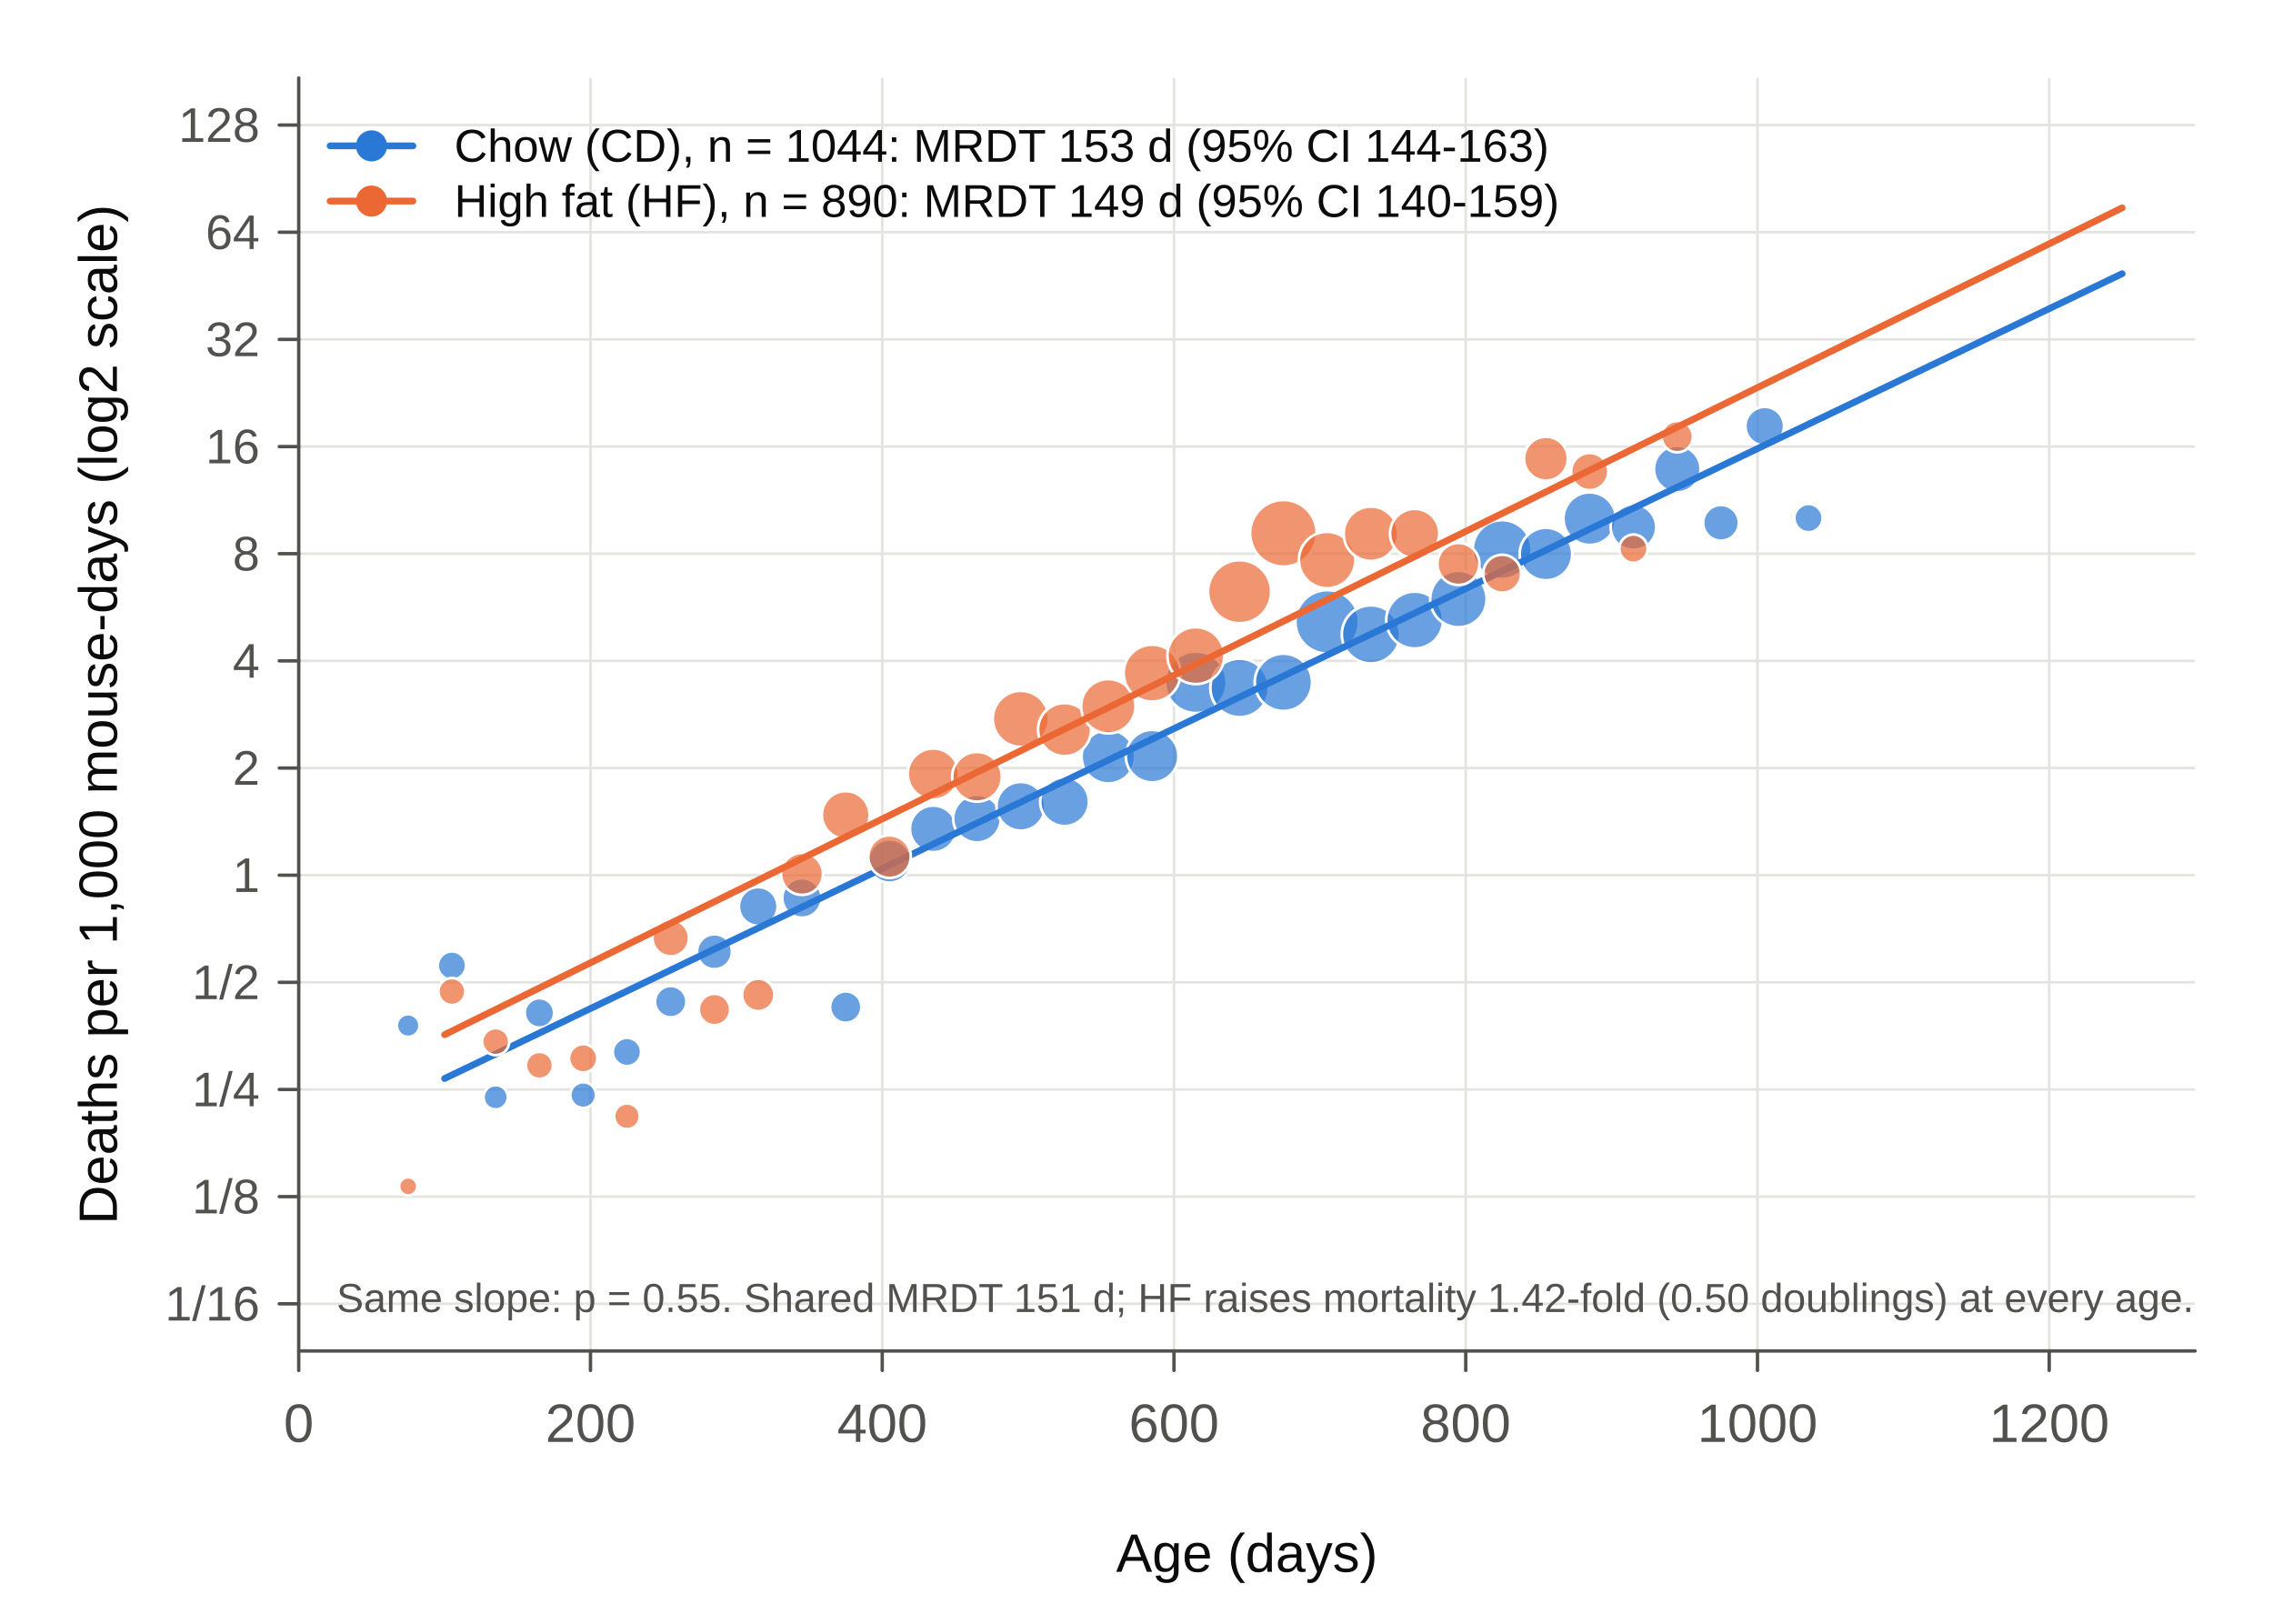
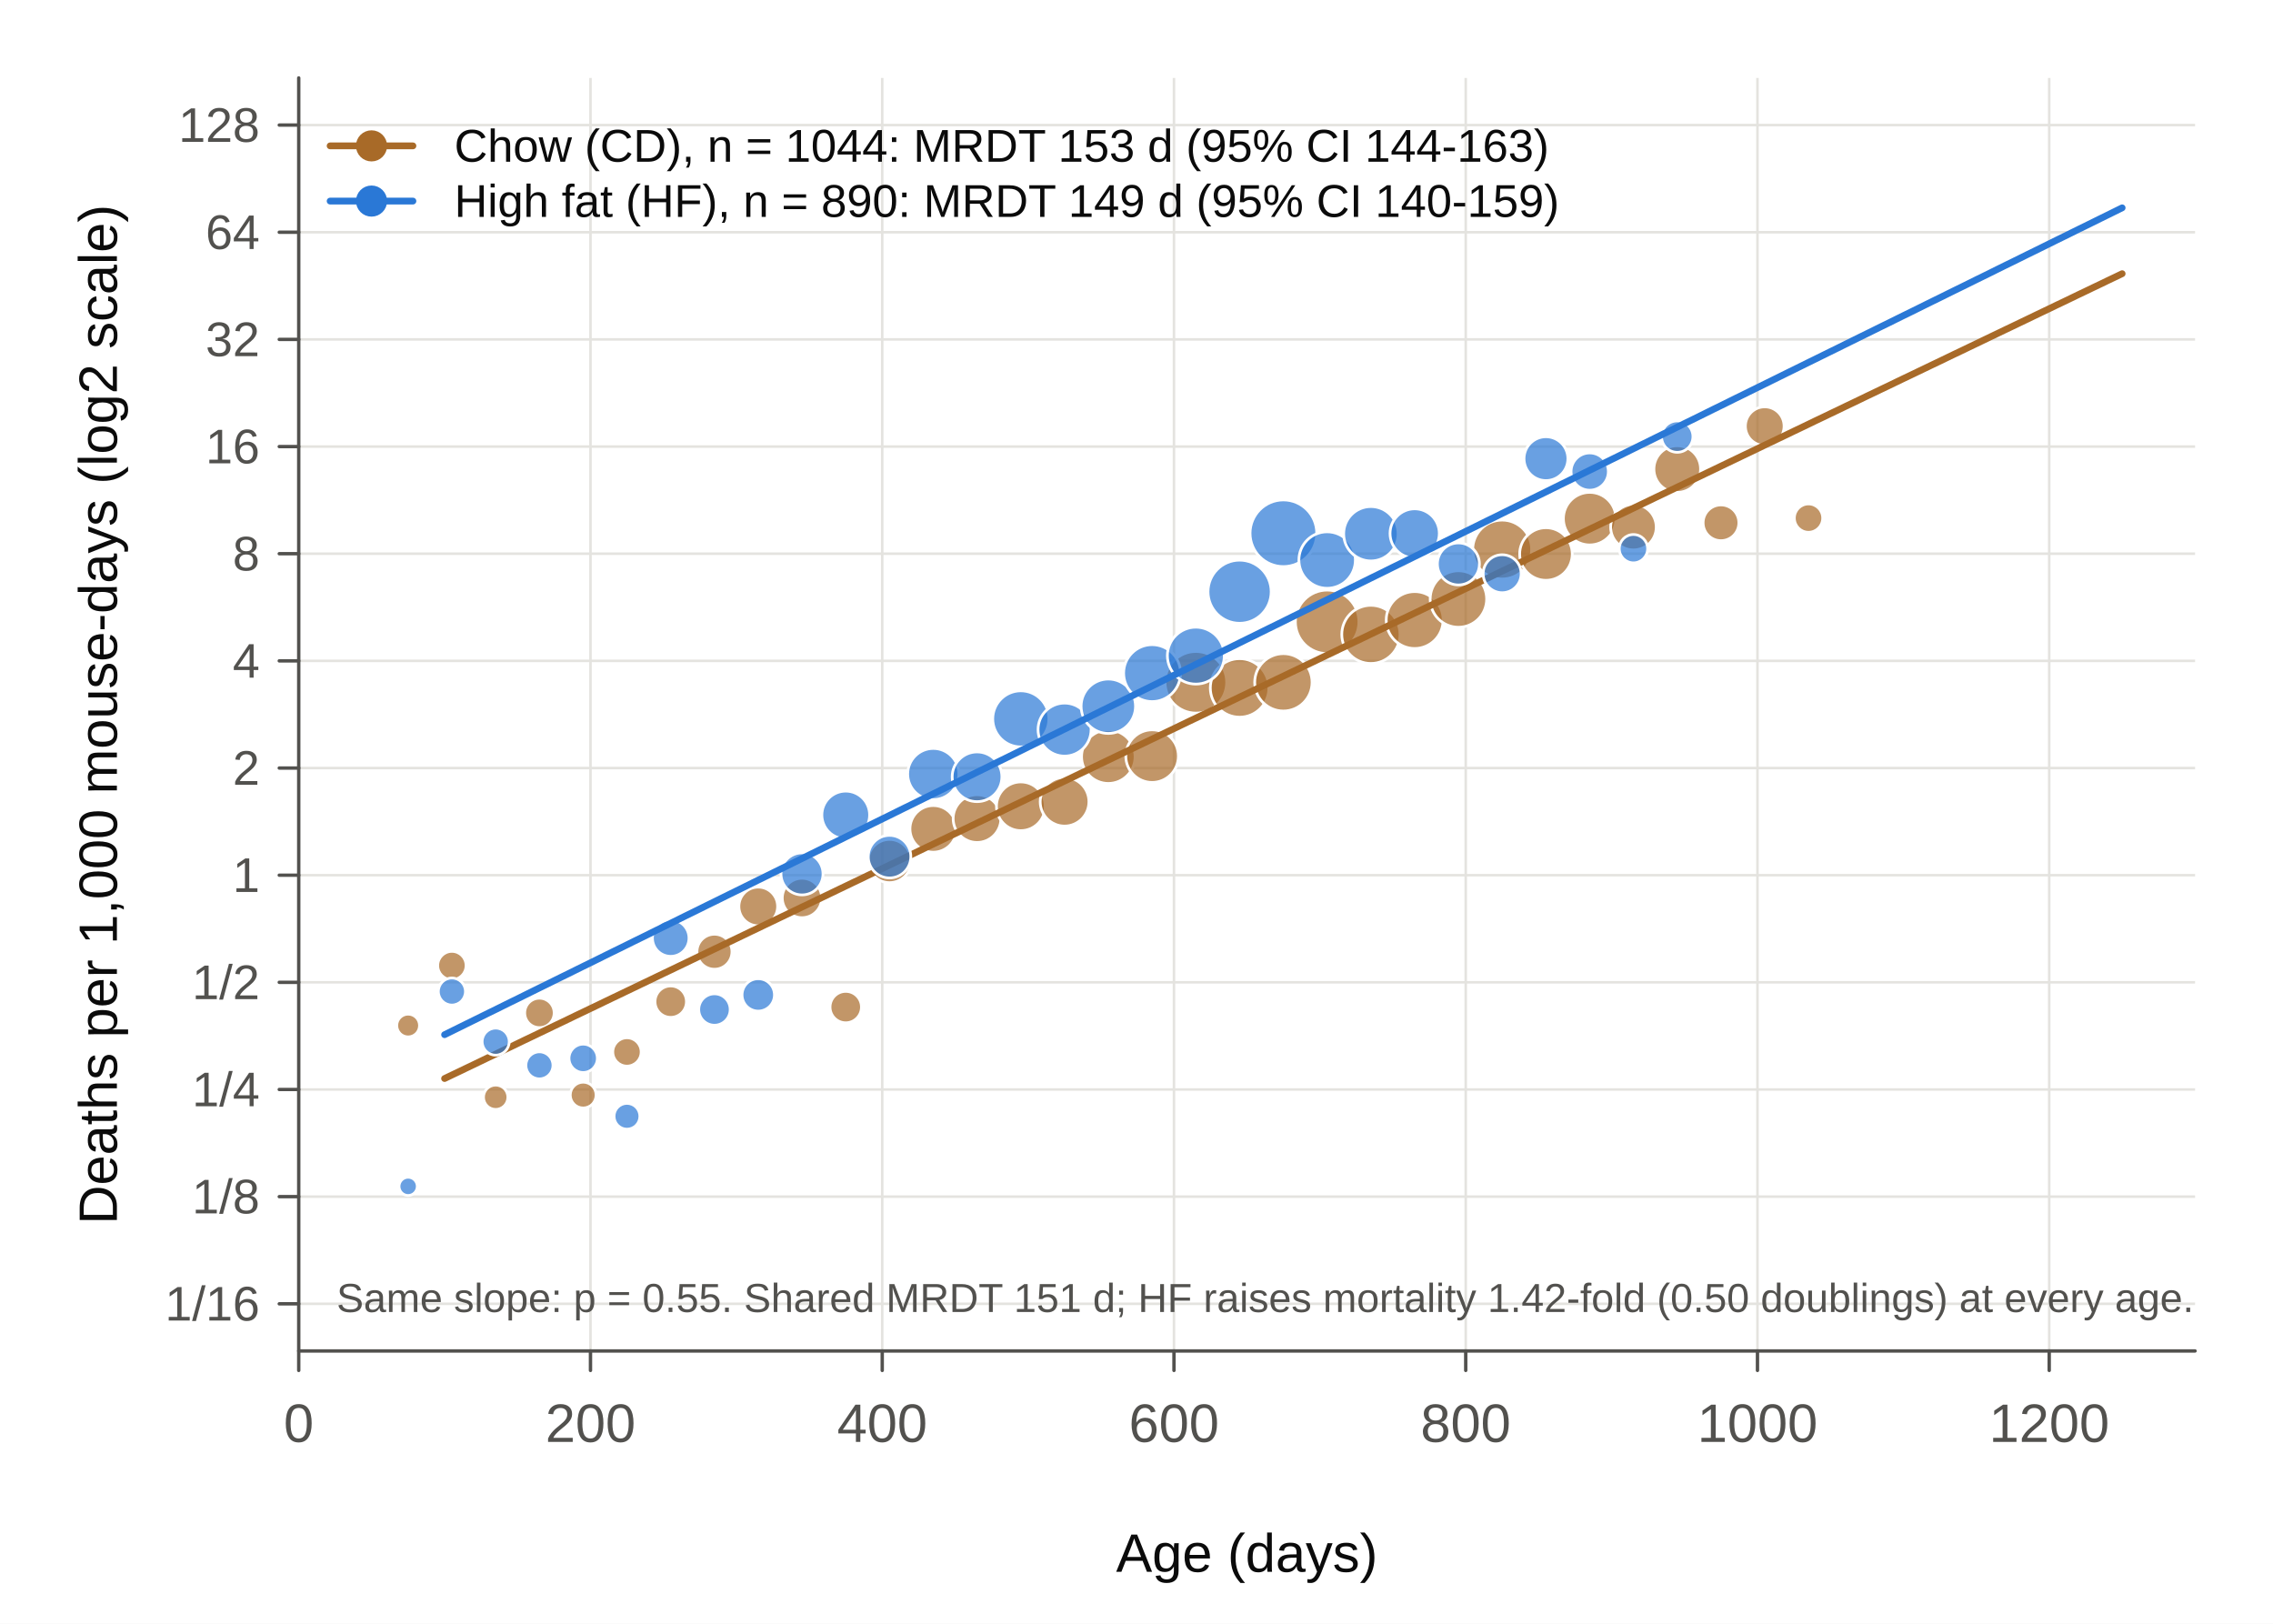
<svg xmlns="http://www.w3.org/2000/svg" class="svglite" width="504.00pt" height="360.00pt" viewBox="0 0 504.00 360.00">
  <defs>
    <style type="text/css">
    .svglite line, .svglite polyline, .svglite polygon, .svglite path, .svglite rect, .svglite circle {
      fill: none;
      stroke: #000000;
      stroke-linecap: round;
      stroke-linejoin: round;
      stroke-miterlimit: 10.00;
    }
    .svglite text {
      white-space: pre;
    }
  </style>
  </defs>
  <rect width="100%" height="100%" style="stroke: none; fill: #FFFFFF;" />
  <defs>
    <clipPath id="cpMC4wMHw1MDQuMDB8MC4wMHwzNjAuMDA=">
      <rect x="0.00" y="0.00" width="504.00" height="360.00" />
    </clipPath>
  </defs>
  <g clip-path="url(#cpMC4wMHw1MDQuMDB8MC4wMHwzNjAuMDA=)">
    <text x="276.48" y="348.48" text-anchor="middle" style="font-size: 12.00px;fill: #0B0B0B; font-family: &quot;Arial&quot;;">Age (days)</text>
    <text transform="translate(25.92,158.40) rotate(-90)" text-anchor="middle" style="font-size: 12.00px;fill: #0B0B0B; font-family: &quot;Arial&quot;;">Deaths per 1,000 mouse-days (log2 scale)</text>
  </g>
  <defs>
    <clipPath id="cpNjYuMjR8NDg2LjcyfDE3LjI4fDI5OS41Mg==">
      <rect x="66.24" y="17.28" width="420.48" height="282.24" />
    </clipPath>
  </defs>
  <g clip-path="url(#cpNjYuMjR8NDg2LjcyfDE3LjI4fDI5OS41Mg==)">
    <line x1="66.24" y1="289.07" x2="486.72" y2="289.07" style="stroke-width: 0.56; stroke: #E4E3DF;" />
    <line x1="66.24" y1="265.31" x2="486.72" y2="265.31" style="stroke-width: 0.56; stroke: #E4E3DF;" />
    <line x1="66.24" y1="241.55" x2="486.72" y2="241.55" style="stroke-width: 0.56; stroke: #E4E3DF;" />
    <line x1="66.24" y1="217.79" x2="486.72" y2="217.79" style="stroke-width: 0.56; stroke: #E4E3DF;" />
    <line x1="66.24" y1="194.04" x2="486.72" y2="194.04" style="stroke-width: 0.56; stroke: #E4E3DF;" />
    <line x1="66.24" y1="170.28" x2="486.72" y2="170.28" style="stroke-width: 0.56; stroke: #E4E3DF;" />
    <line x1="66.24" y1="146.52" x2="486.72" y2="146.52" style="stroke-width: 0.56; stroke: #E4E3DF;" />
    <line x1="66.24" y1="122.76" x2="486.72" y2="122.76" style="stroke-width: 0.56; stroke: #E4E3DF;" />
    <line x1="66.24" y1="99.01" x2="486.72" y2="99.01" style="stroke-width: 0.56; stroke: #E4E3DF;" />
    <line x1="66.24" y1="75.25" x2="486.72" y2="75.25" style="stroke-width: 0.56; stroke: #E4E3DF;" />
    <line x1="66.24" y1="51.49" x2="486.72" y2="51.49" style="stroke-width: 0.56; stroke: #E4E3DF;" />
    <line x1="66.24" y1="27.73" x2="486.72" y2="27.73" style="stroke-width: 0.56; stroke: #E4E3DF;" />
    <line x1="130.93" y1="299.52" x2="130.93" y2="17.28" style="stroke-width: 0.56; stroke: #E4E3DF;" />
    <line x1="195.62" y1="299.52" x2="195.62" y2="17.28" style="stroke-width: 0.56; stroke: #E4E3DF;" />
    <line x1="260.31" y1="299.52" x2="260.31" y2="17.28" style="stroke-width: 0.56; stroke: #E4E3DF;" />
    <line x1="325.00" y1="299.52" x2="325.00" y2="17.28" style="stroke-width: 0.56; stroke: #E4E3DF;" />
    <line x1="389.69" y1="299.52" x2="389.69" y2="17.28" style="stroke-width: 0.56; stroke: #E4E3DF;" />
    <line x1="454.38" y1="299.52" x2="454.38" y2="17.28" style="stroke-width: 0.56; stroke: #E4E3DF;" />
  </g>
  <g clip-path="url(#cpMC4wMHw1MDQuMDB8MC4wMHwzNjAuMDA=)">
    <line x1="66.24" y1="299.52" x2="454.38" y2="299.52" style="stroke-width: 0.75; stroke: none;" />
    <line x1="66.24" y1="299.52" x2="66.24" y2="303.84" style="stroke-width: 0.75; stroke: #52514E;" />
    <line x1="130.93" y1="299.52" x2="130.93" y2="303.84" style="stroke-width: 0.75; stroke: #52514E;" />
    <line x1="195.62" y1="299.52" x2="195.62" y2="303.84" style="stroke-width: 0.75; stroke: #52514E;" />
    <line x1="260.31" y1="299.52" x2="260.31" y2="303.84" style="stroke-width: 0.75; stroke: #52514E;" />
    <line x1="325.00" y1="299.52" x2="325.00" y2="303.84" style="stroke-width: 0.75; stroke: #52514E;" />
    <line x1="389.69" y1="299.52" x2="389.69" y2="303.84" style="stroke-width: 0.75; stroke: #52514E;" />
    <line x1="454.38" y1="299.52" x2="454.38" y2="303.84" style="stroke-width: 0.75; stroke: #52514E;" />
    <text x="66.24" y="319.68" text-anchor="middle" style="font-size: 12.00px;fill: #52514E; font-family: &quot;Arial&quot;;">0</text>
    <text x="130.93" y="319.68" text-anchor="middle" style="font-size: 12.00px;fill: #52514E; font-family: &quot;Arial&quot;;">200</text>
    <text x="195.62" y="319.68" text-anchor="middle" style="font-size: 12.00px;fill: #52514E; font-family: &quot;Arial&quot;;">400</text>
    <text x="260.31" y="319.68" text-anchor="middle" style="font-size: 12.00px;fill: #52514E; font-family: &quot;Arial&quot;;">600</text>
    <text x="325.00" y="319.68" text-anchor="middle" style="font-size: 12.00px;fill: #52514E; font-family: &quot;Arial&quot;;">800</text>
    <text x="389.69" y="319.68" text-anchor="middle" style="font-size: 12.00px;fill: #52514E; font-family: &quot;Arial&quot;;">1000</text>
    <text x="454.38" y="319.68" text-anchor="middle" style="font-size: 12.00px;fill: #52514E; font-family: &quot;Arial&quot;;">1200</text>
    <line x1="66.24" y1="289.07" x2="66.24" y2="27.73" style="stroke-width: 0.75; stroke: none;" />
    <line x1="66.24" y1="289.07" x2="61.92" y2="289.07" style="stroke-width: 0.75; stroke: #52514E;" />
    <line x1="66.24" y1="265.31" x2="61.92" y2="265.31" style="stroke-width: 0.75; stroke: #52514E;" />
    <line x1="66.24" y1="241.55" x2="61.92" y2="241.55" style="stroke-width: 0.75; stroke: #52514E;" />
    <line x1="66.24" y1="217.79" x2="61.92" y2="217.79" style="stroke-width: 0.75; stroke: #52514E;" />
    <line x1="66.24" y1="194.04" x2="61.92" y2="194.04" style="stroke-width: 0.75; stroke: #52514E;" />
    <line x1="66.24" y1="170.28" x2="61.92" y2="170.28" style="stroke-width: 0.75; stroke: #52514E;" />
    <line x1="66.24" y1="146.52" x2="61.92" y2="146.52" style="stroke-width: 0.75; stroke: #52514E;" />
    <line x1="66.24" y1="122.76" x2="61.92" y2="122.76" style="stroke-width: 0.75; stroke: #52514E;" />
    <line x1="66.24" y1="99.01" x2="61.92" y2="99.01" style="stroke-width: 0.75; stroke: #52514E;" />
    <line x1="66.24" y1="75.25" x2="61.92" y2="75.25" style="stroke-width: 0.75; stroke: #52514E;" />
    <line x1="66.24" y1="51.49" x2="61.92" y2="51.49" style="stroke-width: 0.75; stroke: #52514E;" />
    <line x1="66.24" y1="27.73" x2="61.92" y2="27.73" style="stroke-width: 0.75; stroke: #52514E;" />
    <text x="57.60" y="292.78" text-anchor="end" style="font-size: 10.80px;fill: #52514E; font-family: &quot;Arial&quot;;">1/16</text>
    <text x="57.60" y="269.02" text-anchor="end" style="font-size: 10.80px;fill: #52514E; font-family: &quot;Arial&quot;;">1/8</text>
    <text x="57.60" y="245.27" text-anchor="end" style="font-size: 10.80px;fill: #52514E; font-family: &quot;Arial&quot;;">1/4</text>
    <text x="57.60" y="221.51" text-anchor="end" style="font-size: 10.80px;fill: #52514E; font-family: &quot;Arial&quot;;">1/2</text>
    <text x="57.60" y="197.75" text-anchor="end" style="font-size: 10.80px;fill: #52514E; font-family: &quot;Arial&quot;;">1</text>
    <text x="57.60" y="173.99" text-anchor="end" style="font-size: 10.80px;fill: #52514E; font-family: &quot;Arial&quot;;">2</text>
    <text x="57.60" y="150.24" text-anchor="end" style="font-size: 10.80px;fill: #52514E; font-family: &quot;Arial&quot;;">4</text>
    <text x="57.60" y="126.48" text-anchor="end" style="font-size: 10.80px;fill: #52514E; font-family: &quot;Arial&quot;;">8</text>
    <text x="57.60" y="102.72" text-anchor="end" style="font-size: 10.80px;fill: #52514E; font-family: &quot;Arial&quot;;">16</text>
    <text x="57.60" y="78.96" text-anchor="end" style="font-size: 10.80px;fill: #52514E; font-family: &quot;Arial&quot;;">32</text>
    <text x="57.60" y="55.21" text-anchor="end" style="font-size: 10.80px;fill: #52514E; font-family: &quot;Arial&quot;;">64</text>
    <text x="57.60" y="31.45" text-anchor="end" style="font-size: 10.80px;fill: #52514E; font-family: &quot;Arial&quot;;">128</text>
    <polyline points="66.24,17.28 66.24,299.52 486.72,299.52 " style="stroke-width: 0.75; stroke: #52514E;" />
  </g>
  <g clip-path="url(#cpNjYuMjR8NDg2LjcyfDE3LjI4fDI5OS41Mg==)">
-     <circle cx="90.50" cy="227.37" r="2.52" style="stroke-width: 0.60; stroke: #FFFFFF; fill: #2A78D6; fill-opacity: 0.70;" />
-     <circle cx="100.20" cy="214.07" r="3.14" style="stroke-width: 0.60; stroke: #FFFFFF; fill: #2A78D6; fill-opacity: 0.70;" />
-     <circle cx="109.91" cy="243.27" r="2.70" style="stroke-width: 0.60; stroke: #FFFFFF; fill: #2A78D6; fill-opacity: 0.70;" />
-     <circle cx="119.61" cy="224.57" r="3.26" style="stroke-width: 0.60; stroke: #FFFFFF; fill: #2A78D6; fill-opacity: 0.70;" />
-     <circle cx="129.31" cy="242.79" r="2.86" style="stroke-width: 0.60; stroke: #FFFFFF; fill: #2A78D6; fill-opacity: 0.70;" />
-     <circle cx="139.02" cy="233.23" r="3.14" style="stroke-width: 0.60; stroke: #FFFFFF; fill: #2A78D6; fill-opacity: 0.70;" />
-     <circle cx="148.72" cy="222.08" r="3.48" style="stroke-width: 0.60; stroke: #FFFFFF; fill: #2A78D6; fill-opacity: 0.70;" />
-     <circle cx="158.42" cy="211.01" r="3.88" style="stroke-width: 0.60; stroke: #FFFFFF; fill: #2A78D6; fill-opacity: 0.70;" />
-     <circle cx="168.13" cy="200.97" r="4.29" style="stroke-width: 0.60; stroke: #FFFFFF; fill: #2A78D6; fill-opacity: 0.70;" />
-     <circle cx="177.83" cy="199.09" r="4.37" style="stroke-width: 0.60; stroke: #FFFFFF; fill: #2A78D6; fill-opacity: 0.70;" />
-     <circle cx="187.53" cy="223.28" r="3.48" style="stroke-width: 0.60; stroke: #FFFFFF; fill: #2A78D6; fill-opacity: 0.70;" />
-     <circle cx="197.24" cy="190.90" r="4.79" style="stroke-width: 0.60; stroke: #FFFFFF; fill: #2A78D6; fill-opacity: 0.70;" />
-     <circle cx="206.94" cy="183.77" r="5.17" style="stroke-width: 0.60; stroke: #FFFFFF; fill: #2A78D6; fill-opacity: 0.70;" />
-     <circle cx="216.64" cy="181.49" r="5.29" style="stroke-width: 0.60; stroke: #FFFFFF; fill: #2A78D6; fill-opacity: 0.70;" />
-     <circle cx="226.35" cy="178.76" r="5.40" style="stroke-width: 0.60; stroke: #FFFFFF; fill: #2A78D6; fill-opacity: 0.70;" />
-     <circle cx="236.05" cy="177.75" r="5.40" style="stroke-width: 0.60; stroke: #FFFFFF; fill: #2A78D6; fill-opacity: 0.70;" />
-     <circle cx="245.75" cy="167.77" r="5.93" style="stroke-width: 0.60; stroke: #FFFFFF; fill: #2A78D6; fill-opacity: 0.70;" />
-     <circle cx="255.46" cy="167.64" r="5.83" style="stroke-width: 0.60; stroke: #FFFFFF; fill: #2A78D6; fill-opacity: 0.70;" />
-     <circle cx="265.16" cy="151.27" r="6.83" style="stroke-width: 0.60; stroke: #FFFFFF; fill: #2A78D6; fill-opacity: 0.70;" />
-     <circle cx="274.86" cy="152.52" r="6.49" style="stroke-width: 0.60; stroke: #FFFFFF; fill: #2A78D6; fill-opacity: 0.70;" />
-     <circle cx="284.57" cy="151.28" r="6.36" style="stroke-width: 0.60; stroke: #FFFFFF; fill: #2A78D6; fill-opacity: 0.70;" />
-     <circle cx="294.27" cy="137.87" r="7.04" style="stroke-width: 0.60; stroke: #FFFFFF; fill: #2A78D6; fill-opacity: 0.70;" />
-     <circle cx="303.97" cy="140.65" r="6.45" style="stroke-width: 0.60; stroke: #FFFFFF; fill: #2A78D6; fill-opacity: 0.70;" />
-     <circle cx="313.68" cy="137.47" r="6.31" style="stroke-width: 0.60; stroke: #FFFFFF; fill: #2A78D6; fill-opacity: 0.70;" />
-     <circle cx="323.38" cy="132.81" r="6.26" style="stroke-width: 0.60; stroke: #FFFFFF; fill: #2A78D6; fill-opacity: 0.70;" />
-     <circle cx="333.08" cy="121.84" r="6.53" style="stroke-width: 0.60; stroke: #FFFFFF; fill: #2A78D6; fill-opacity: 0.70;" />
-     <circle cx="342.79" cy="122.83" r="5.83" style="stroke-width: 0.60; stroke: #FFFFFF; fill: #2A78D6; fill-opacity: 0.70;" />
-     <circle cx="352.49" cy="114.99" r="5.83" style="stroke-width: 0.60; stroke: #FFFFFF; fill: #2A78D6; fill-opacity: 0.70;" />
-     <circle cx="362.19" cy="116.87" r="5.05" style="stroke-width: 0.60; stroke: #FFFFFF; fill: #2A78D6; fill-opacity: 0.70;" />
-     <circle cx="371.90" cy="104.00" r="5.17" style="stroke-width: 0.60; stroke: #FFFFFF; fill: #2A78D6; fill-opacity: 0.70;" />
-     <circle cx="381.60" cy="115.91" r="3.96" style="stroke-width: 0.60; stroke: #FFFFFF; fill: #2A78D6; fill-opacity: 0.70;" />
-     <circle cx="391.30" cy="94.49" r="4.29" style="stroke-width: 0.60; stroke: #FFFFFF; fill: #2A78D6; fill-opacity: 0.70;" />
-     <circle cx="401.01" cy="114.87" r="3.14" style="stroke-width: 0.60; stroke: #FFFFFF; fill: #2A78D6; fill-opacity: 0.70;" />
-     <polyline points="98.58,239.12 100.20,238.34 101.82,237.57 103.44,236.79 105.05,236.02 106.67,235.24 108.29,234.46 109.91,233.69 111.52,232.91 113.14,232.14 114.76,231.36 116.37,230.58 117.99,229.81 119.61,229.03 121.23,228.26 122.84,227.48 124.46,226.71 126.08,225.93 127.69,225.15 129.31,224.38 130.93,223.60 132.55,222.83 134.16,222.05 135.78,221.27 137.40,220.50 139.02,219.72 140.63,218.95 142.25,218.17 143.87,217.40 145.48,216.62 147.10,215.84 148.72,215.07 150.34,214.29 151.95,213.52 153.57,212.74 155.19,211.96 156.80,211.19 158.42,210.41 160.04,209.64 161.66,208.86 163.27,208.09 164.89,207.31 166.51,206.53 168.13,205.76 169.74,204.98 171.36,204.21 172.98,203.43 174.59,202.66 176.21,201.88 177.83,201.10 179.45,200.33 181.06,199.55 182.68,198.78 184.30,198.00 185.92,197.22 187.53,196.45 189.15,195.67 190.77,194.90 192.38,194.12 194.00,193.35 195.62,192.57 197.24,191.79 198.85,191.02 200.47,190.24 202.09,189.47 203.70,188.69 205.32,187.91 206.94,187.14 208.56,186.36 210.17,185.59 211.79,184.81 213.41,184.04 215.03,183.26 216.64,182.48 218.26,181.71 219.88,180.93 221.49,180.16 223.11,179.38 224.73,178.60 226.35,177.83 227.96,177.05 229.58,176.28 231.20,175.50 232.81,174.73 234.43,173.95 236.05,173.17 237.67,172.40 239.28,171.62 240.90,170.85 242.52,170.07 244.14,169.29 245.75,168.52 247.37,167.74 248.99,166.97 250.60,166.19 252.22,165.42 253.84,164.64 255.46,163.86 257.07,163.09 258.69,162.31 260.31,161.54 261.92,160.76 263.54,159.98 265.16,159.21 266.78,158.43 268.39,157.66 270.01,156.88 271.63,156.11 273.25,155.33 274.86,154.55 276.48,153.78 278.10,153.00 279.71,152.23 281.33,151.45 282.95,150.67 284.57,149.90 286.18,149.12 287.80,148.35 289.42,147.57 291.04,146.80 292.65,146.02 294.27,145.24 295.89,144.47 297.50,143.69 299.12,142.92 300.74,142.14 302.36,141.37 303.97,140.59 305.59,139.81 307.21,139.04 308.82,138.26 310.44,137.49 312.06,136.71 313.68,135.93 315.29,135.16 316.91,134.38 318.53,133.61 320.15,132.83 321.76,132.06 323.38,131.28 325.00,130.50 326.61,129.73 328.23,128.95 329.85,128.18 331.47,127.40 333.08,126.62 334.70,125.85 336.32,125.07 337.93,124.30 339.55,123.52 341.17,122.75 342.79,121.97 344.40,121.19 346.02,120.42 347.64,119.64 349.26,118.87 350.87,118.09 352.49,117.31 354.11,116.54 355.72,115.76 357.34,114.99 358.96,114.21 360.58,113.44 362.19,112.66 363.81,111.88 365.43,111.11 367.04,110.33 368.66,109.56 370.28,108.78 371.90,108.00 373.51,107.23 375.13,106.45 376.75,105.68 378.37,104.90 379.98,104.13 381.60,103.35 383.22,102.57 384.83,101.80 386.45,101.02 388.07,100.25 389.69,99.47 391.30,98.69 392.92,97.92 394.54,97.14 396.16,96.37 397.77,95.59 399.39,94.82 401.01,94.04 402.62,93.26 404.24,92.49 405.86,91.71 407.48,90.94 409.09,90.16 410.71,89.39 412.33,88.61 413.94,87.83 415.56,87.06 417.18,86.28 418.80,85.51 420.41,84.73 422.03,83.95 423.65,83.18 425.27,82.40 426.88,81.63 428.50,80.85 430.12,80.08 431.73,79.30 433.35,78.52 434.97,77.75 436.59,76.97 438.20,76.20 439.82,75.42 441.44,74.64 443.05,73.87 444.67,73.09 446.29,72.32 447.91,71.54 449.52,70.77 451.14,69.99 452.76,69.21 454.38,68.44 455.99,67.66 457.61,66.89 459.23,66.11 460.84,65.33 462.46,64.56 464.08,63.78 465.70,63.01 467.31,62.23 468.93,61.46 470.55,60.68 " style="stroke-width: 1.50; stroke: #2A78D6;" />
-     <circle cx="90.50" cy="263.03" r="2.02" style="stroke-width: 0.60; stroke: #FFFFFF; fill: #EB6834; fill-opacity: 0.70;" />
-     <circle cx="100.20" cy="219.83" r="3.00" style="stroke-width: 0.60; stroke: #FFFFFF; fill: #EB6834; fill-opacity: 0.70;" />
-     <circle cx="109.91" cy="230.94" r="3.00" style="stroke-width: 0.60; stroke: #FFFFFF; fill: #EB6834; fill-opacity: 0.70;" />
-     <circle cx="119.61" cy="236.20" r="3.00" style="stroke-width: 0.60; stroke: #FFFFFF; fill: #EB6834; fill-opacity: 0.70;" />
-     <circle cx="129.31" cy="234.64" r="3.14" style="stroke-width: 0.60; stroke: #FFFFFF; fill: #EB6834; fill-opacity: 0.70;" />
-     <circle cx="139.02" cy="247.49" r="2.86" style="stroke-width: 0.60; stroke: #FFFFFF; fill: #EB6834; fill-opacity: 0.70;" />
-     <circle cx="148.72" cy="207.98" r="4.05" style="stroke-width: 0.60; stroke: #FFFFFF; fill: #EB6834; fill-opacity: 0.70;" />
-     <circle cx="158.42" cy="223.82" r="3.48" style="stroke-width: 0.60; stroke: #FFFFFF; fill: #EB6834; fill-opacity: 0.70;" />
-     <circle cx="168.13" cy="220.58" r="3.59" style="stroke-width: 0.60; stroke: #FFFFFF; fill: #EB6834; fill-opacity: 0.70;" />
-     <circle cx="177.83" cy="193.75" r="4.66" style="stroke-width: 0.60; stroke: #FFFFFF; fill: #EB6834; fill-opacity: 0.70;" />
-     <circle cx="187.53" cy="180.69" r="5.29" style="stroke-width: 0.60; stroke: #FFFFFF; fill: #EB6834; fill-opacity: 0.70;" />
-     <circle cx="197.24" cy="189.93" r="4.72" style="stroke-width: 0.60; stroke: #FFFFFF; fill: #EB6834; fill-opacity: 0.70;" />
-     <circle cx="206.94" cy="171.61" r="5.67" style="stroke-width: 0.60; stroke: #FFFFFF; fill: #EB6834; fill-opacity: 0.70;" />
-     <circle cx="216.64" cy="172.22" r="5.51" style="stroke-width: 0.60; stroke: #FFFFFF; fill: #EB6834; fill-opacity: 0.70;" />
-     <circle cx="226.35" cy="159.38" r="6.22" style="stroke-width: 0.60; stroke: #FFFFFF; fill: #EB6834; fill-opacity: 0.70;" />
-     <circle cx="236.05" cy="161.76" r="5.88" style="stroke-width: 0.60; stroke: #FFFFFF; fill: #EB6834; fill-opacity: 0.70;" />
-     <circle cx="245.75" cy="156.58" r="6.03" style="stroke-width: 0.60; stroke: #FFFFFF; fill: #EB6834; fill-opacity: 0.70;" />
-     <circle cx="255.46" cy="149.24" r="6.31" style="stroke-width: 0.60; stroke: #FFFFFF; fill: #EB6834; fill-opacity: 0.70;" />
-     <circle cx="265.16" cy="145.36" r="6.31" style="stroke-width: 0.60; stroke: #FFFFFF; fill: #EB6834; fill-opacity: 0.70;" />
-     <circle cx="274.86" cy="131.19" r="7.00" style="stroke-width: 0.60; stroke: #FFFFFF; fill: #EB6834; fill-opacity: 0.70;" />
-     <circle cx="284.57" cy="118.23" r="7.39" style="stroke-width: 0.60; stroke: #FFFFFF; fill: #EB6834; fill-opacity: 0.70;" />
-     <circle cx="294.27" cy="124.17" r="6.26" style="stroke-width: 0.60; stroke: #FFFFFF; fill: #EB6834; fill-opacity: 0.70;" />
-     <circle cx="303.97" cy="118.34" r="6.03" style="stroke-width: 0.60; stroke: #FFFFFF; fill: #EB6834; fill-opacity: 0.70;" />
-     <circle cx="313.68" cy="118.27" r="5.46" style="stroke-width: 0.60; stroke: #FFFFFF; fill: #EB6834; fill-opacity: 0.70;" />
-     <circle cx="323.38" cy="125.03" r="4.66" style="stroke-width: 0.60; stroke: #FFFFFF; fill: #EB6834; fill-opacity: 0.70;" />
-     <circle cx="333.08" cy="127.20" r="4.21" style="stroke-width: 0.60; stroke: #FFFFFF; fill: #EB6834; fill-opacity: 0.70;" />
-     <circle cx="342.79" cy="101.69" r="4.86" style="stroke-width: 0.60; stroke: #FFFFFF; fill: #EB6834; fill-opacity: 0.70;" />
-     <circle cx="352.49" cy="104.55" r="4.13" style="stroke-width: 0.60; stroke: #FFFFFF; fill: #EB6834; fill-opacity: 0.70;" />
-     <circle cx="362.19" cy="121.65" r="3.14" style="stroke-width: 0.60; stroke: #FFFFFF; fill: #EB6834; fill-opacity: 0.70;" />
-     <circle cx="371.90" cy="96.80" r="3.48" style="stroke-width: 0.60; stroke: #FFFFFF; fill: #EB6834; fill-opacity: 0.70;" />
-     <polyline points="98.58,229.40 100.20,228.60 101.82,227.80 103.44,227.00 105.05,226.21 106.67,225.41 108.29,224.61 109.91,223.82 111.52,223.02 113.14,222.22 114.76,221.43 116.37,220.63 117.99,219.83 119.61,219.03 121.23,218.24 122.84,217.44 124.46,216.64 126.08,215.85 127.69,215.05 129.31,214.25 130.93,213.46 132.55,212.66 134.16,211.86 135.78,211.06 137.40,210.27 139.02,209.47 140.63,208.67 142.25,207.88 143.87,207.08 145.48,206.28 147.10,205.49 148.72,204.69 150.34,203.89 151.95,203.09 153.57,202.30 155.19,201.50 156.80,200.70 158.42,199.91 160.04,199.11 161.66,198.31 163.27,197.52 164.89,196.72 166.51,195.92 168.13,195.12 169.74,194.33 171.36,193.53 172.98,192.73 174.59,191.94 176.21,191.14 177.83,190.34 179.45,189.54 181.06,188.75 182.68,187.95 184.30,187.15 185.92,186.36 187.53,185.56 189.15,184.76 190.77,183.97 192.38,183.17 194.00,182.37 195.62,181.57 197.24,180.78 198.85,179.98 200.47,179.18 202.09,178.39 203.70,177.59 205.32,176.79 206.94,176.00 208.56,175.20 210.17,174.40 211.79,173.60 213.41,172.81 215.03,172.01 216.64,171.21 218.26,170.42 219.88,169.62 221.49,168.82 223.11,168.03 224.73,167.23 226.35,166.43 227.96,165.63 229.58,164.84 231.20,164.04 232.81,163.24 234.43,162.45 236.05,161.65 237.67,160.85 239.28,160.06 240.90,159.26 242.52,158.46 244.14,157.66 245.75,156.87 247.37,156.07 248.99,155.27 250.60,154.48 252.22,153.68 253.84,152.88 255.46,152.09 257.07,151.29 258.69,150.49 260.31,149.69 261.92,148.90 263.54,148.10 265.16,147.30 266.78,146.51 268.39,145.71 270.01,144.91 271.63,144.11 273.25,143.32 274.86,142.52 276.48,141.72 278.10,140.93 279.71,140.13 281.33,139.33 282.95,138.54 284.57,137.74 286.18,136.94 287.80,136.14 289.42,135.35 291.04,134.55 292.65,133.75 294.27,132.96 295.89,132.16 297.50,131.36 299.12,130.57 300.74,129.77 302.36,128.97 303.97,128.17 305.59,127.38 307.21,126.58 308.82,125.78 310.44,124.99 312.06,124.19 313.68,123.39 315.29,122.60 316.91,121.80 318.53,121.00 320.15,120.20 321.76,119.41 323.38,118.61 325.00,117.81 326.61,117.02 328.23,116.22 329.85,115.42 331.47,114.63 333.08,113.83 334.70,113.03 336.32,112.23 337.93,111.44 339.55,110.64 341.17,109.84 342.79,109.05 344.40,108.25 346.02,107.45 347.64,106.66 349.26,105.86 350.87,105.06 352.49,104.26 354.11,103.47 355.72,102.67 357.34,101.87 358.96,101.08 360.58,100.28 362.19,99.48 363.81,98.68 365.43,97.89 367.04,97.09 368.66,96.29 370.28,95.50 371.90,94.70 373.51,93.90 375.13,93.11 376.75,92.31 378.37,91.51 379.98,90.71 381.60,89.92 383.22,89.12 384.83,88.32 386.45,87.53 388.07,86.73 389.69,85.93 391.30,85.14 392.92,84.34 394.54,83.54 396.16,82.74 397.77,81.95 399.39,81.15 401.01,80.35 402.62,79.56 404.24,78.76 405.86,77.96 407.48,77.17 409.09,76.37 410.71,75.57 412.33,74.77 413.94,73.98 415.56,73.18 417.18,72.38 418.80,71.59 420.41,70.79 422.03,69.99 423.65,69.20 425.27,68.40 426.88,67.60 428.50,66.80 430.12,66.01 431.73,65.21 433.35,64.41 434.97,63.62 436.59,62.82 438.20,62.02 439.82,61.23 441.44,60.43 443.05,59.63 444.67,58.83 446.29,58.04 447.91,57.24 449.52,56.44 451.14,55.65 452.76,54.85 454.38,54.05 455.99,53.25 457.61,52.46 459.23,51.66 460.84,50.86 462.46,50.07 464.08,49.27 465.70,48.47 467.31,47.68 468.93,46.88 470.55,46.08 " style="stroke-width: 1.50; stroke: #EB6834;" />
-     <line x1="73.20" y1="32.34" x2="91.56" y2="32.34" style="stroke-width: 1.50; stroke: #2A78D6;" />
-     <line x1="73.20" y1="44.58" x2="91.56" y2="44.58" style="stroke-width: 1.50; stroke: #EB6834;" />
-     <circle cx="82.38" cy="32.34" r="2.70" style="stroke-width: 1.50; stroke: #2A78D6; fill: #2A78D6;" />
-     <circle cx="82.38" cy="44.58" r="2.70" style="stroke-width: 1.50; stroke: #EB6834; fill: #EB6834;" />
+     <circle cx="90.50" cy="227.37" r="2.52" style="stroke-width: 0.60; stroke: #FFFFFF; fill: #A86A28; fill-opacity: 0.70;" />
+     <circle cx="100.20" cy="214.07" r="3.14" style="stroke-width: 0.60; stroke: #FFFFFF; fill: #A86A28; fill-opacity: 0.70;" />
+     <circle cx="109.91" cy="243.27" r="2.70" style="stroke-width: 0.60; stroke: #FFFFFF; fill: #A86A28; fill-opacity: 0.70;" />
+     <circle cx="119.61" cy="224.57" r="3.26" style="stroke-width: 0.60; stroke: #FFFFFF; fill: #A86A28; fill-opacity: 0.70;" />
+     <circle cx="129.31" cy="242.79" r="2.86" style="stroke-width: 0.60; stroke: #FFFFFF; fill: #A86A28; fill-opacity: 0.70;" />
+     <circle cx="139.02" cy="233.23" r="3.14" style="stroke-width: 0.60; stroke: #FFFFFF; fill: #A86A28; fill-opacity: 0.70;" />
+     <circle cx="148.72" cy="222.08" r="3.48" style="stroke-width: 0.60; stroke: #FFFFFF; fill: #A86A28; fill-opacity: 0.70;" />
+     <circle cx="158.42" cy="211.01" r="3.88" style="stroke-width: 0.60; stroke: #FFFFFF; fill: #A86A28; fill-opacity: 0.70;" />
+     <circle cx="168.13" cy="200.97" r="4.29" style="stroke-width: 0.60; stroke: #FFFFFF; fill: #A86A28; fill-opacity: 0.70;" />
+     <circle cx="177.83" cy="199.09" r="4.37" style="stroke-width: 0.60; stroke: #FFFFFF; fill: #A86A28; fill-opacity: 0.70;" />
+     <circle cx="187.53" cy="223.28" r="3.48" style="stroke-width: 0.60; stroke: #FFFFFF; fill: #A86A28; fill-opacity: 0.70;" />
+     <circle cx="197.24" cy="190.90" r="4.79" style="stroke-width: 0.60; stroke: #FFFFFF; fill: #A86A28; fill-opacity: 0.70;" />
+     <circle cx="206.94" cy="183.77" r="5.17" style="stroke-width: 0.60; stroke: #FFFFFF; fill: #A86A28; fill-opacity: 0.70;" />
+     <circle cx="216.64" cy="181.49" r="5.29" style="stroke-width: 0.60; stroke: #FFFFFF; fill: #A86A28; fill-opacity: 0.70;" />
+     <circle cx="226.35" cy="178.76" r="5.40" style="stroke-width: 0.60; stroke: #FFFFFF; fill: #A86A28; fill-opacity: 0.70;" />
+     <circle cx="236.05" cy="177.75" r="5.40" style="stroke-width: 0.60; stroke: #FFFFFF; fill: #A86A28; fill-opacity: 0.70;" />
+     <circle cx="245.75" cy="167.77" r="5.93" style="stroke-width: 0.60; stroke: #FFFFFF; fill: #A86A28; fill-opacity: 0.70;" />
+     <circle cx="255.46" cy="167.64" r="5.83" style="stroke-width: 0.60; stroke: #FFFFFF; fill: #A86A28; fill-opacity: 0.70;" />
+     <circle cx="265.16" cy="151.27" r="6.83" style="stroke-width: 0.60; stroke: #FFFFFF; fill: #A86A28; fill-opacity: 0.70;" />
+     <circle cx="274.86" cy="152.52" r="6.49" style="stroke-width: 0.60; stroke: #FFFFFF; fill: #A86A28; fill-opacity: 0.70;" />
+     <circle cx="284.57" cy="151.28" r="6.36" style="stroke-width: 0.60; stroke: #FFFFFF; fill: #A86A28; fill-opacity: 0.70;" />
+     <circle cx="294.27" cy="137.87" r="7.04" style="stroke-width: 0.60; stroke: #FFFFFF; fill: #A86A28; fill-opacity: 0.70;" />
+     <circle cx="303.97" cy="140.65" r="6.45" style="stroke-width: 0.60; stroke: #FFFFFF; fill: #A86A28; fill-opacity: 0.70;" />
+     <circle cx="313.68" cy="137.47" r="6.31" style="stroke-width: 0.60; stroke: #FFFFFF; fill: #A86A28; fill-opacity: 0.70;" />
+     <circle cx="323.38" cy="132.81" r="6.26" style="stroke-width: 0.60; stroke: #FFFFFF; fill: #A86A28; fill-opacity: 0.70;" />
+     <circle cx="333.08" cy="121.84" r="6.53" style="stroke-width: 0.60; stroke: #FFFFFF; fill: #A86A28; fill-opacity: 0.70;" />
+     <circle cx="342.79" cy="122.83" r="5.83" style="stroke-width: 0.60; stroke: #FFFFFF; fill: #A86A28; fill-opacity: 0.70;" />
+     <circle cx="352.49" cy="114.99" r="5.83" style="stroke-width: 0.60; stroke: #FFFFFF; fill: #A86A28; fill-opacity: 0.70;" />
+     <circle cx="362.19" cy="116.87" r="5.05" style="stroke-width: 0.60; stroke: #FFFFFF; fill: #A86A28; fill-opacity: 0.70;" />
+     <circle cx="371.90" cy="104.00" r="5.17" style="stroke-width: 0.60; stroke: #FFFFFF; fill: #A86A28; fill-opacity: 0.70;" />
+     <circle cx="381.60" cy="115.91" r="3.96" style="stroke-width: 0.60; stroke: #FFFFFF; fill: #A86A28; fill-opacity: 0.70;" />
+     <circle cx="391.30" cy="94.49" r="4.29" style="stroke-width: 0.60; stroke: #FFFFFF; fill: #A86A28; fill-opacity: 0.70;" />
+     <circle cx="401.01" cy="114.87" r="3.14" style="stroke-width: 0.60; stroke: #FFFFFF; fill: #A86A28; fill-opacity: 0.70;" />
+     <polyline points="98.58,239.12 100.20,238.34 101.82,237.57 103.44,236.79 105.05,236.02 106.67,235.24 108.29,234.46 109.91,233.69 111.52,232.91 113.14,232.14 114.76,231.36 116.37,230.58 117.99,229.81 119.61,229.03 121.23,228.26 122.84,227.48 124.46,226.71 126.08,225.93 127.69,225.15 129.31,224.38 130.93,223.60 132.55,222.83 134.16,222.05 135.78,221.27 137.40,220.50 139.02,219.72 140.63,218.95 142.25,218.17 143.87,217.40 145.48,216.62 147.10,215.84 148.72,215.07 150.34,214.29 151.95,213.52 153.57,212.74 155.19,211.96 156.80,211.19 158.42,210.41 160.04,209.64 161.66,208.86 163.27,208.09 164.89,207.31 166.51,206.53 168.13,205.76 169.74,204.98 171.36,204.21 172.98,203.43 174.59,202.66 176.21,201.88 177.83,201.10 179.45,200.33 181.06,199.55 182.68,198.78 184.30,198.00 185.92,197.22 187.53,196.45 189.15,195.67 190.77,194.90 192.38,194.12 194.00,193.35 195.62,192.57 197.24,191.79 198.85,191.02 200.47,190.24 202.09,189.47 203.70,188.69 205.32,187.91 206.94,187.14 208.56,186.36 210.17,185.59 211.79,184.81 213.41,184.04 215.03,183.26 216.64,182.48 218.26,181.71 219.88,180.93 221.49,180.16 223.11,179.38 224.73,178.60 226.35,177.83 227.96,177.05 229.58,176.28 231.20,175.50 232.81,174.73 234.43,173.95 236.05,173.17 237.67,172.40 239.28,171.62 240.90,170.85 242.52,170.07 244.14,169.29 245.75,168.52 247.37,167.74 248.99,166.97 250.60,166.19 252.22,165.42 253.84,164.64 255.46,163.86 257.07,163.09 258.69,162.31 260.31,161.54 261.92,160.76 263.54,159.98 265.16,159.21 266.78,158.43 268.39,157.66 270.01,156.88 271.63,156.11 273.25,155.33 274.86,154.55 276.48,153.78 278.10,153.00 279.71,152.23 281.33,151.45 282.95,150.67 284.57,149.90 286.18,149.12 287.80,148.35 289.42,147.57 291.04,146.80 292.65,146.02 294.27,145.24 295.89,144.47 297.50,143.69 299.12,142.92 300.74,142.14 302.36,141.37 303.97,140.59 305.59,139.81 307.21,139.04 308.82,138.26 310.44,137.49 312.06,136.71 313.68,135.93 315.29,135.16 316.91,134.38 318.53,133.61 320.15,132.83 321.76,132.06 323.38,131.28 325.00,130.50 326.61,129.73 328.23,128.95 329.85,128.18 331.47,127.40 333.08,126.62 334.70,125.85 336.32,125.07 337.93,124.30 339.55,123.52 341.17,122.75 342.79,121.97 344.40,121.19 346.02,120.42 347.64,119.64 349.26,118.87 350.87,118.09 352.49,117.31 354.11,116.54 355.72,115.76 357.34,114.99 358.96,114.21 360.58,113.44 362.19,112.66 363.81,111.88 365.43,111.11 367.04,110.33 368.66,109.56 370.28,108.78 371.90,108.00 373.51,107.23 375.13,106.45 376.75,105.68 378.37,104.90 379.98,104.13 381.60,103.35 383.22,102.57 384.83,101.80 386.45,101.02 388.07,100.25 389.69,99.47 391.30,98.69 392.92,97.92 394.54,97.14 396.16,96.37 397.77,95.59 399.39,94.82 401.01,94.04 402.62,93.26 404.24,92.49 405.86,91.71 407.48,90.94 409.09,90.16 410.71,89.39 412.33,88.61 413.94,87.83 415.56,87.06 417.18,86.28 418.80,85.51 420.41,84.73 422.03,83.95 423.65,83.18 425.27,82.40 426.88,81.63 428.50,80.85 430.12,80.08 431.73,79.30 433.35,78.52 434.97,77.75 436.59,76.97 438.20,76.20 439.82,75.42 441.44,74.64 443.05,73.87 444.67,73.09 446.29,72.32 447.91,71.54 449.52,70.77 451.14,69.99 452.76,69.21 454.38,68.44 455.99,67.66 457.61,66.89 459.23,66.11 460.84,65.33 462.46,64.56 464.08,63.78 465.70,63.01 467.31,62.23 468.93,61.46 470.55,60.68 " style="stroke-width: 1.50; stroke: #A86A28;" />
+     <circle cx="90.50" cy="263.03" r="2.02" style="stroke-width: 0.60; stroke: #FFFFFF; fill: #2A78D6; fill-opacity: 0.70;" />
+     <circle cx="100.20" cy="219.83" r="3.00" style="stroke-width: 0.60; stroke: #FFFFFF; fill: #2A78D6; fill-opacity: 0.70;" />
+     <circle cx="109.91" cy="230.94" r="3.00" style="stroke-width: 0.60; stroke: #FFFFFF; fill: #2A78D6; fill-opacity: 0.70;" />
+     <circle cx="119.61" cy="236.20" r="3.00" style="stroke-width: 0.60; stroke: #FFFFFF; fill: #2A78D6; fill-opacity: 0.70;" />
+     <circle cx="129.31" cy="234.64" r="3.14" style="stroke-width: 0.60; stroke: #FFFFFF; fill: #2A78D6; fill-opacity: 0.70;" />
+     <circle cx="139.02" cy="247.49" r="2.86" style="stroke-width: 0.60; stroke: #FFFFFF; fill: #2A78D6; fill-opacity: 0.70;" />
+     <circle cx="148.72" cy="207.98" r="4.05" style="stroke-width: 0.60; stroke: #FFFFFF; fill: #2A78D6; fill-opacity: 0.70;" />
+     <circle cx="158.42" cy="223.82" r="3.48" style="stroke-width: 0.60; stroke: #FFFFFF; fill: #2A78D6; fill-opacity: 0.70;" />
+     <circle cx="168.13" cy="220.58" r="3.59" style="stroke-width: 0.60; stroke: #FFFFFF; fill: #2A78D6; fill-opacity: 0.70;" />
+     <circle cx="177.83" cy="193.75" r="4.66" style="stroke-width: 0.60; stroke: #FFFFFF; fill: #2A78D6; fill-opacity: 0.70;" />
+     <circle cx="187.53" cy="180.69" r="5.29" style="stroke-width: 0.60; stroke: #FFFFFF; fill: #2A78D6; fill-opacity: 0.70;" />
+     <circle cx="197.24" cy="189.93" r="4.72" style="stroke-width: 0.60; stroke: #FFFFFF; fill: #2A78D6; fill-opacity: 0.70;" />
+     <circle cx="206.94" cy="171.61" r="5.67" style="stroke-width: 0.60; stroke: #FFFFFF; fill: #2A78D6; fill-opacity: 0.70;" />
+     <circle cx="216.64" cy="172.22" r="5.51" style="stroke-width: 0.60; stroke: #FFFFFF; fill: #2A78D6; fill-opacity: 0.70;" />
+     <circle cx="226.35" cy="159.38" r="6.22" style="stroke-width: 0.60; stroke: #FFFFFF; fill: #2A78D6; fill-opacity: 0.70;" />
+     <circle cx="236.05" cy="161.76" r="5.88" style="stroke-width: 0.60; stroke: #FFFFFF; fill: #2A78D6; fill-opacity: 0.70;" />
+     <circle cx="245.75" cy="156.58" r="6.03" style="stroke-width: 0.60; stroke: #FFFFFF; fill: #2A78D6; fill-opacity: 0.70;" />
+     <circle cx="255.46" cy="149.24" r="6.31" style="stroke-width: 0.60; stroke: #FFFFFF; fill: #2A78D6; fill-opacity: 0.70;" />
+     <circle cx="265.16" cy="145.36" r="6.31" style="stroke-width: 0.60; stroke: #FFFFFF; fill: #2A78D6; fill-opacity: 0.70;" />
+     <circle cx="274.86" cy="131.19" r="7.00" style="stroke-width: 0.60; stroke: #FFFFFF; fill: #2A78D6; fill-opacity: 0.70;" />
+     <circle cx="284.57" cy="118.23" r="7.39" style="stroke-width: 0.60; stroke: #FFFFFF; fill: #2A78D6; fill-opacity: 0.70;" />
+     <circle cx="294.27" cy="124.17" r="6.26" style="stroke-width: 0.60; stroke: #FFFFFF; fill: #2A78D6; fill-opacity: 0.70;" />
+     <circle cx="303.97" cy="118.34" r="6.03" style="stroke-width: 0.60; stroke: #FFFFFF; fill: #2A78D6; fill-opacity: 0.70;" />
+     <circle cx="313.68" cy="118.27" r="5.46" style="stroke-width: 0.60; stroke: #FFFFFF; fill: #2A78D6; fill-opacity: 0.70;" />
+     <circle cx="323.38" cy="125.03" r="4.66" style="stroke-width: 0.60; stroke: #FFFFFF; fill: #2A78D6; fill-opacity: 0.70;" />
+     <circle cx="333.08" cy="127.20" r="4.21" style="stroke-width: 0.60; stroke: #FFFFFF; fill: #2A78D6; fill-opacity: 0.70;" />
+     <circle cx="342.79" cy="101.69" r="4.86" style="stroke-width: 0.60; stroke: #FFFFFF; fill: #2A78D6; fill-opacity: 0.70;" />
+     <circle cx="352.49" cy="104.55" r="4.13" style="stroke-width: 0.60; stroke: #FFFFFF; fill: #2A78D6; fill-opacity: 0.70;" />
+     <circle cx="362.19" cy="121.65" r="3.14" style="stroke-width: 0.60; stroke: #FFFFFF; fill: #2A78D6; fill-opacity: 0.70;" />
+     <circle cx="371.90" cy="96.80" r="3.48" style="stroke-width: 0.60; stroke: #FFFFFF; fill: #2A78D6; fill-opacity: 0.70;" />
+     <polyline points="98.58,229.40 100.20,228.60 101.82,227.80 103.44,227.00 105.05,226.21 106.67,225.41 108.29,224.61 109.91,223.82 111.52,223.02 113.14,222.22 114.76,221.43 116.37,220.63 117.99,219.83 119.61,219.03 121.23,218.24 122.84,217.44 124.46,216.64 126.08,215.85 127.69,215.05 129.31,214.25 130.93,213.46 132.55,212.66 134.16,211.86 135.78,211.06 137.40,210.27 139.02,209.47 140.63,208.67 142.25,207.88 143.87,207.08 145.48,206.28 147.10,205.49 148.72,204.69 150.34,203.89 151.95,203.09 153.57,202.30 155.19,201.50 156.80,200.70 158.42,199.91 160.04,199.11 161.66,198.31 163.27,197.52 164.89,196.72 166.51,195.92 168.13,195.12 169.74,194.33 171.36,193.53 172.98,192.73 174.59,191.94 176.21,191.14 177.83,190.34 179.45,189.54 181.06,188.75 182.68,187.95 184.30,187.15 185.92,186.36 187.53,185.56 189.15,184.76 190.77,183.97 192.38,183.17 194.00,182.37 195.62,181.57 197.24,180.78 198.85,179.98 200.47,179.18 202.09,178.39 203.70,177.59 205.32,176.79 206.94,176.00 208.56,175.20 210.17,174.40 211.79,173.60 213.41,172.81 215.03,172.01 216.64,171.21 218.26,170.42 219.88,169.62 221.49,168.82 223.11,168.03 224.73,167.23 226.35,166.43 227.96,165.63 229.58,164.84 231.20,164.04 232.81,163.24 234.43,162.45 236.05,161.65 237.67,160.85 239.28,160.06 240.90,159.26 242.52,158.46 244.14,157.66 245.75,156.87 247.37,156.07 248.99,155.27 250.60,154.48 252.22,153.68 253.84,152.88 255.46,152.09 257.07,151.29 258.69,150.49 260.31,149.69 261.92,148.90 263.54,148.10 265.16,147.30 266.78,146.51 268.39,145.71 270.01,144.91 271.63,144.11 273.25,143.32 274.86,142.52 276.48,141.72 278.10,140.93 279.71,140.13 281.33,139.33 282.95,138.54 284.57,137.74 286.18,136.94 287.80,136.14 289.42,135.35 291.04,134.55 292.65,133.75 294.27,132.96 295.89,132.16 297.50,131.36 299.12,130.57 300.74,129.77 302.36,128.97 303.97,128.17 305.59,127.38 307.21,126.58 308.82,125.78 310.44,124.99 312.06,124.19 313.68,123.39 315.29,122.60 316.91,121.80 318.53,121.00 320.15,120.20 321.76,119.41 323.38,118.61 325.00,117.81 326.61,117.02 328.23,116.22 329.85,115.42 331.47,114.63 333.08,113.83 334.70,113.03 336.32,112.23 337.93,111.44 339.55,110.64 341.17,109.84 342.79,109.05 344.40,108.25 346.02,107.45 347.64,106.66 349.26,105.86 350.87,105.06 352.49,104.26 354.11,103.47 355.72,102.67 357.34,101.87 358.96,101.08 360.58,100.28 362.19,99.48 363.81,98.68 365.43,97.89 367.04,97.09 368.66,96.29 370.28,95.50 371.90,94.70 373.51,93.90 375.13,93.11 376.75,92.31 378.37,91.51 379.98,90.71 381.60,89.92 383.22,89.12 384.83,88.32 386.45,87.53 388.07,86.73 389.69,85.93 391.30,85.14 392.92,84.34 394.54,83.54 396.16,82.74 397.77,81.95 399.39,81.15 401.01,80.35 402.62,79.56 404.24,78.76 405.86,77.96 407.48,77.17 409.09,76.37 410.71,75.57 412.33,74.77 413.94,73.98 415.56,73.18 417.18,72.38 418.80,71.59 420.41,70.79 422.03,69.99 423.65,69.20 425.27,68.40 426.88,67.60 428.50,66.80 430.12,66.01 431.73,65.21 433.35,64.41 434.97,63.62 436.59,62.82 438.20,62.02 439.82,61.23 441.44,60.43 443.05,59.63 444.67,58.83 446.29,58.04 447.91,57.24 449.52,56.44 451.14,55.65 452.76,54.85 454.38,54.05 455.99,53.25 457.61,52.46 459.23,51.66 460.84,50.86 462.46,50.07 464.08,49.27 465.70,48.47 467.31,47.68 468.93,46.88 470.55,46.08 " style="stroke-width: 1.50; stroke: #2A78D6;" />
+     <line x1="73.20" y1="32.34" x2="91.56" y2="32.34" style="stroke-width: 1.50; stroke: #A86A28;" />
+     <line x1="73.20" y1="44.58" x2="91.56" y2="44.58" style="stroke-width: 1.50; stroke: #2A78D6;" />
+     <circle cx="82.38" cy="32.34" r="2.70" style="stroke-width: 1.50; stroke: #A86A28; fill: #A86A28;" />
+     <circle cx="82.38" cy="44.58" r="2.70" style="stroke-width: 1.50; stroke: #2A78D6; fill: #2A78D6;" />
    <text x="100.74" y="35.85" style="font-size: 10.20px;fill: #0B0B0B; font-family: &quot;Arial&quot;;">Chow (CD), n = 1044: MRDT 153 d (95% CI 144-163)</text>
    <text x="100.74" y="48.09" style="font-size: 10.20px;fill: #0B0B0B; font-family: &quot;Arial&quot;;">High fat (HF), n = 890: MRDT 149 d (95% CI 140-159)</text>
  </g>
  <g clip-path="url(#cpMC4wMHw1MDQuMDB8MC4wMHwzNjAuMDA=)">
    <text x="486.46" y="290.88" text-anchor="end" style="font-size: 9.00px;fill: #52514E; font-family: &quot;Arial&quot;;">Same slope: p = 0.55. Shared MRDT 151 d; HF raises mortality 1.42-fold (0.50 doublings) at every age.</text>
  </g>
</svg>
